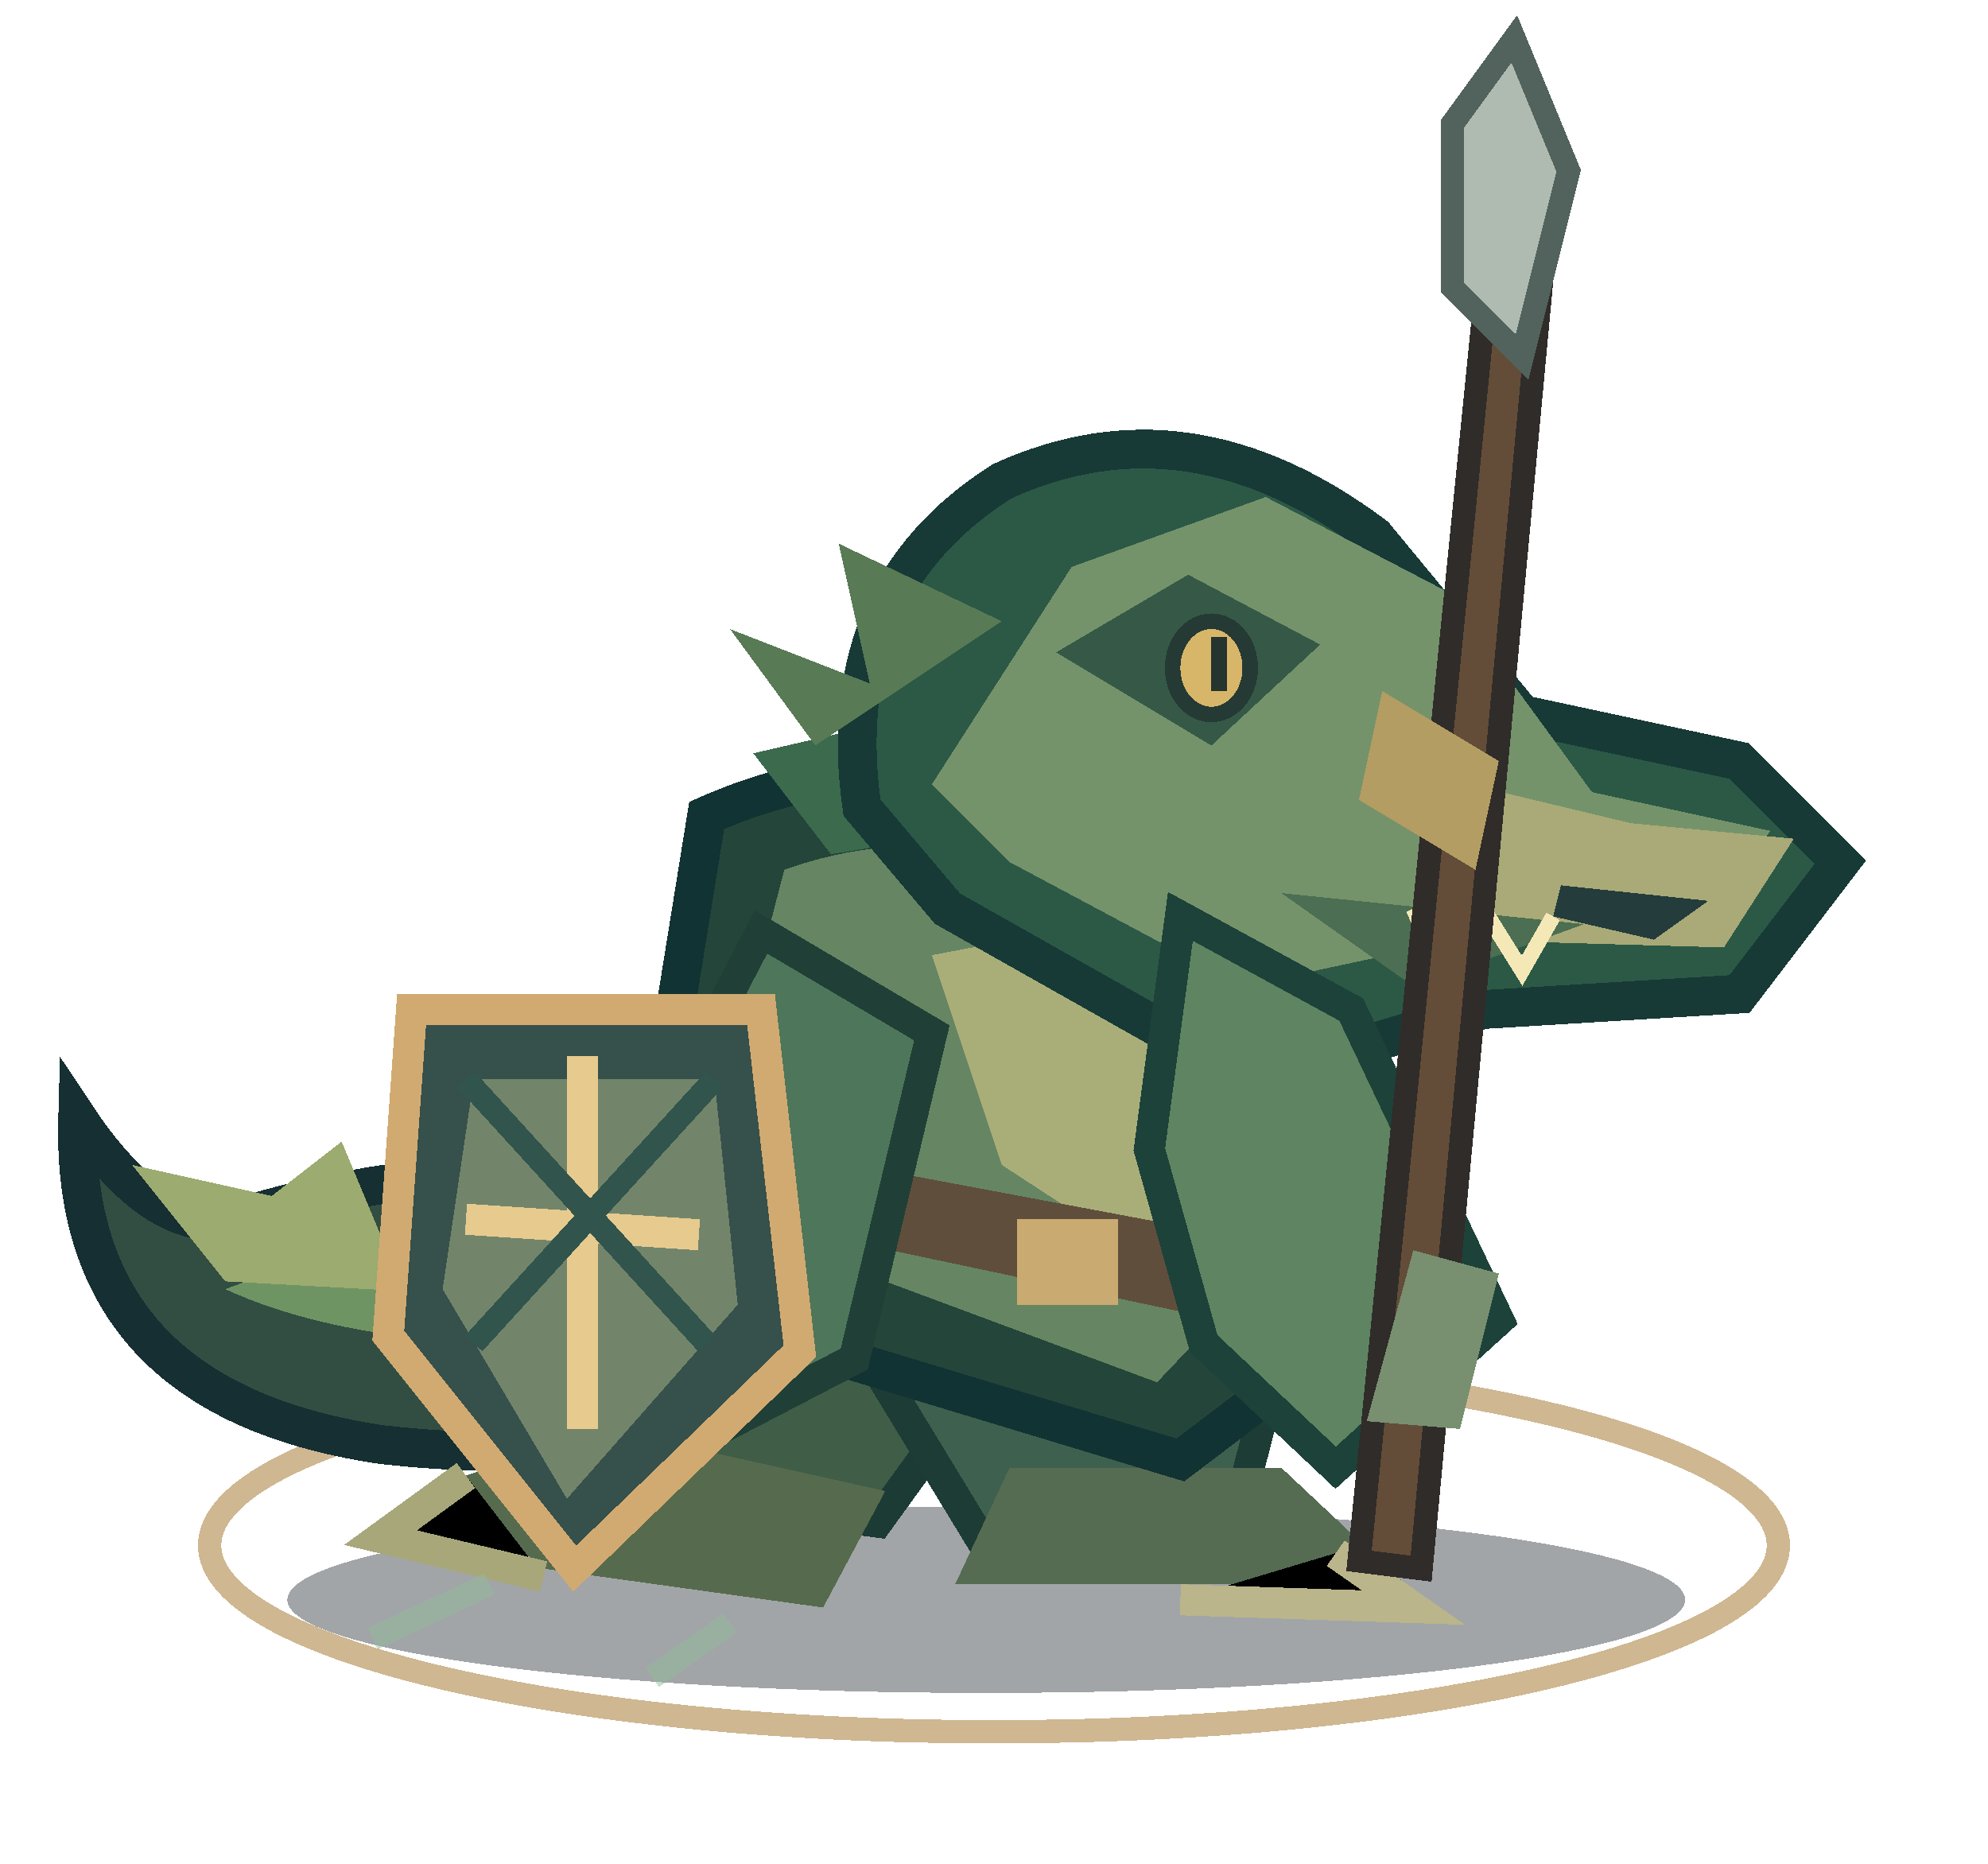
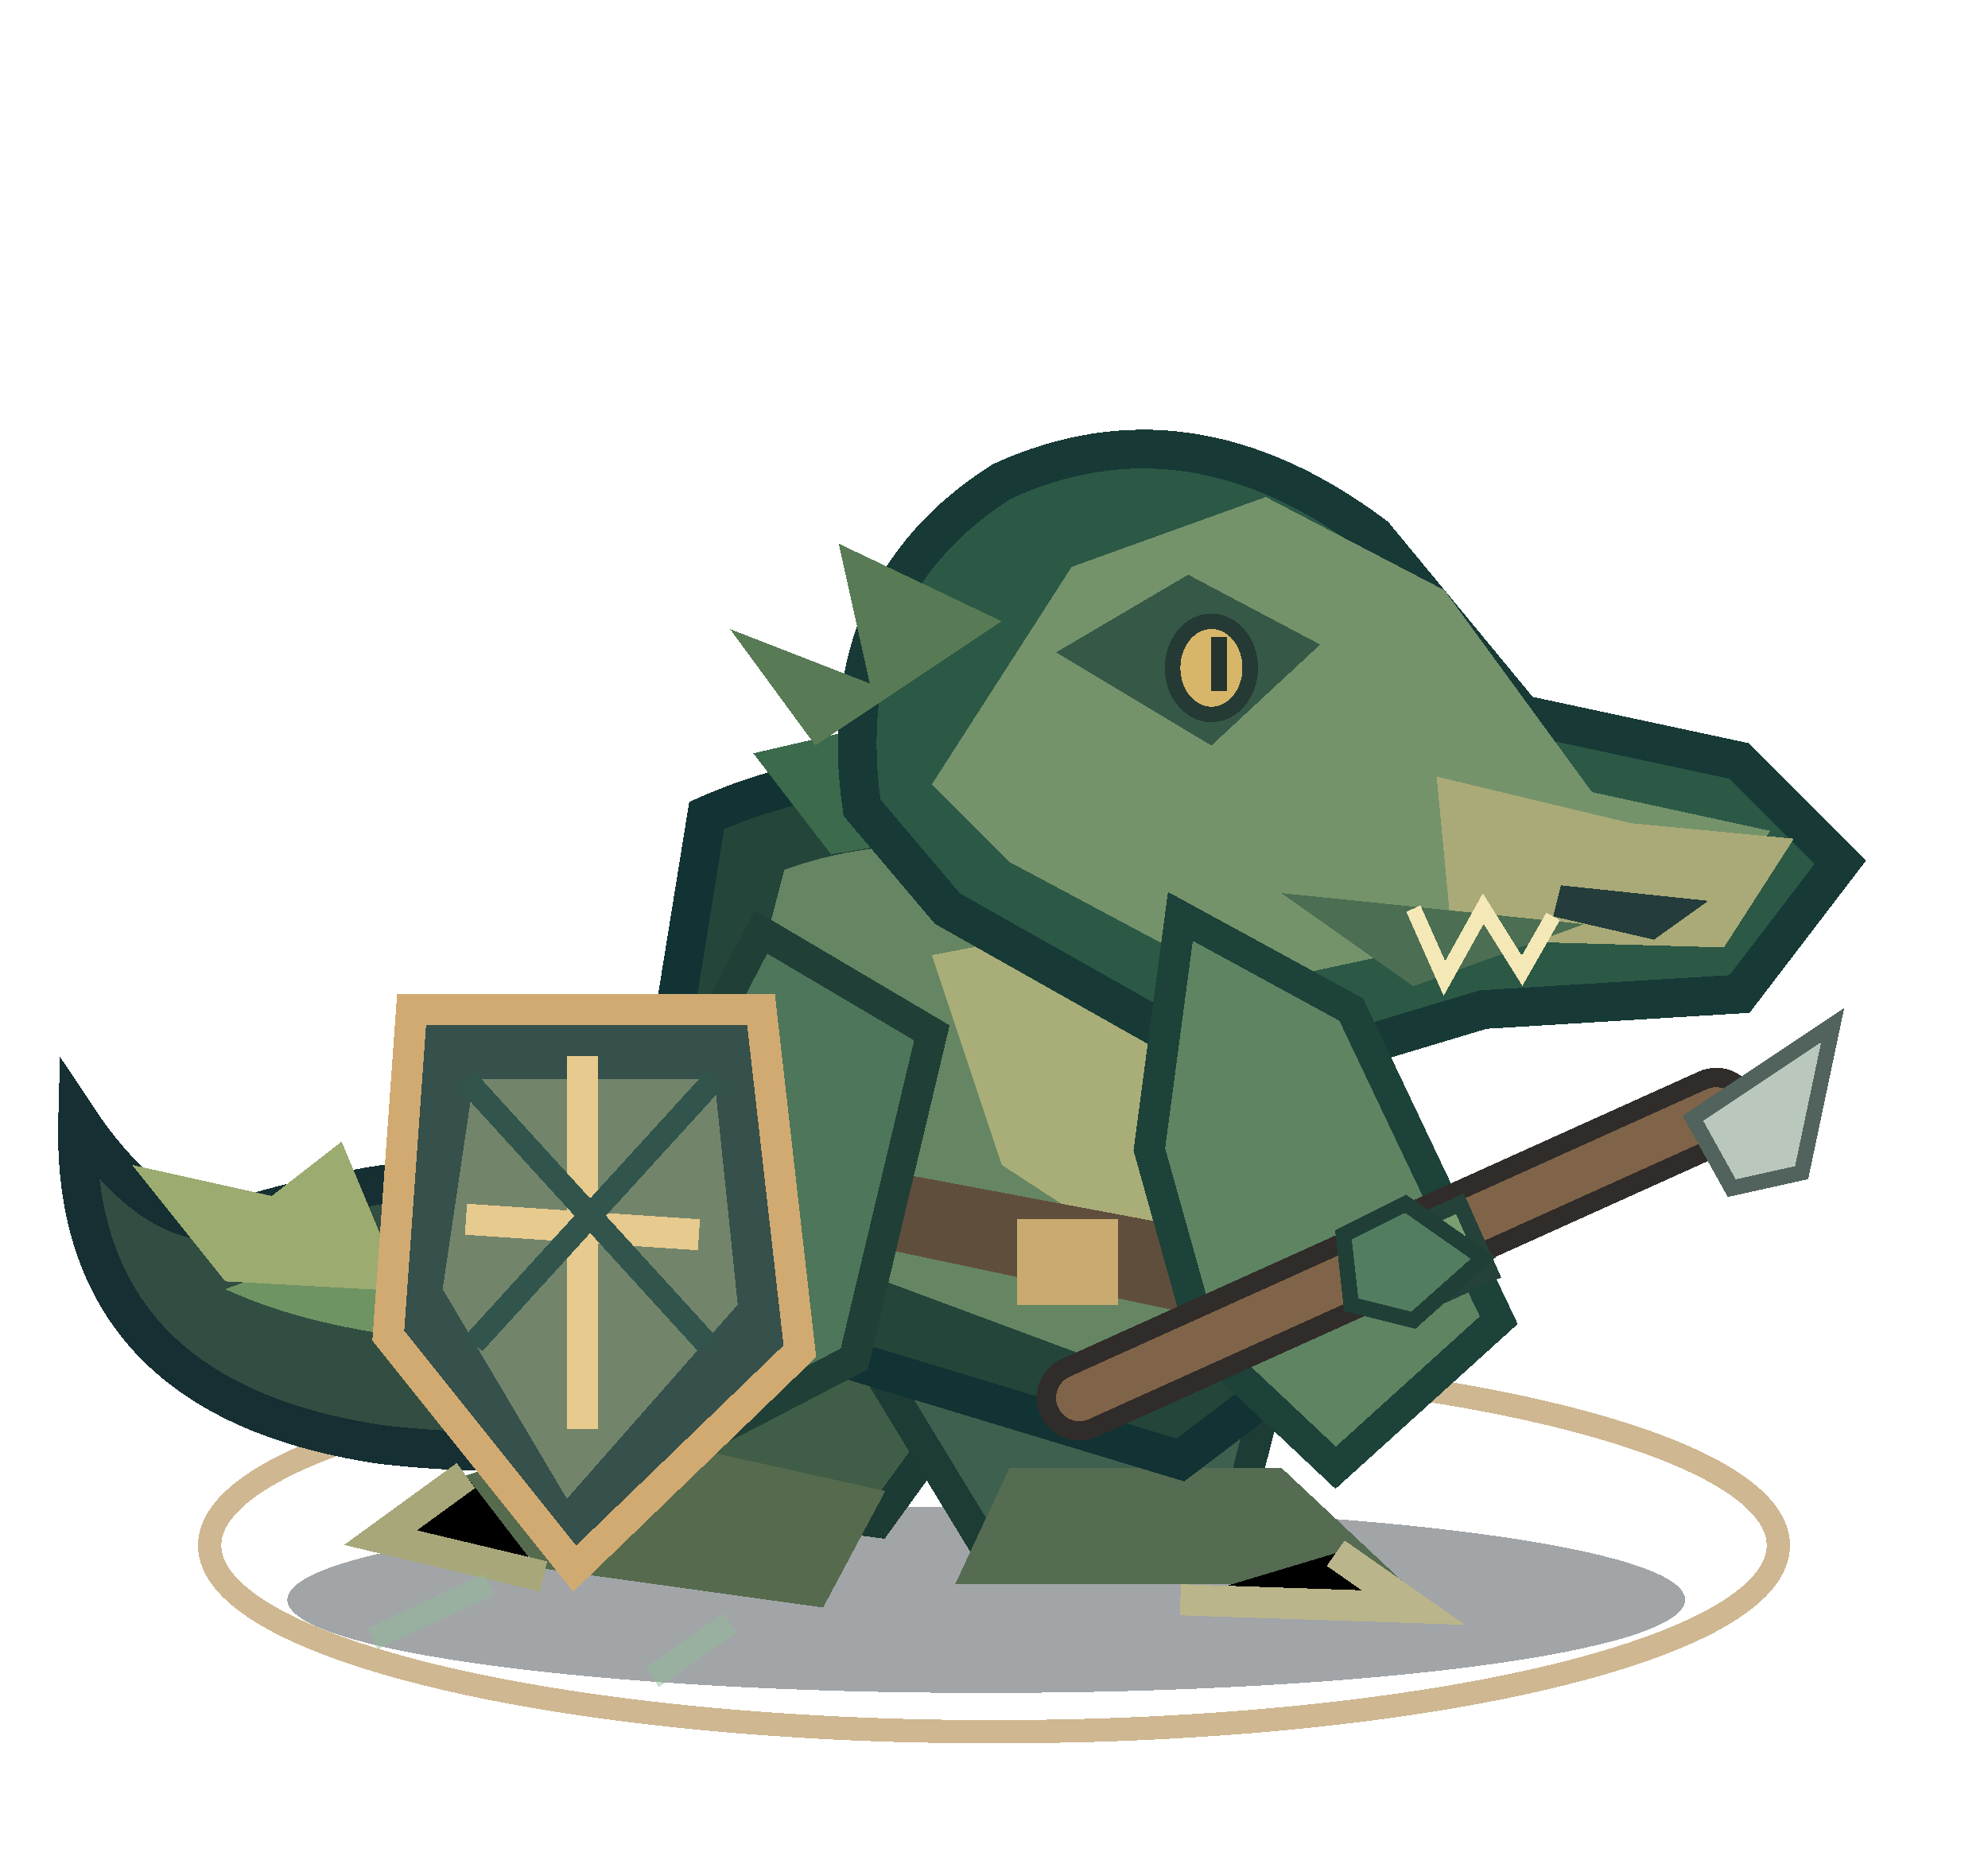
<svg xmlns="http://www.w3.org/2000/svg" data-gridborn-mode="attack" viewBox="0 0 256 240" role="img" aria-labelledby="title description" shape-rendering="crispEdges">
  <style>
- .rig-core{animation:lizard-thrust-body 1.4s steps(1,end) 1 both}.rig-weapon{transform-origin:182px 156px;animation:lizard-spear-thrust 1.4s steps(1,end) 1 both}.rig-tail{transform-origin:106px 162px;animation:lizard-tail-counterweight 1.4s steps(1,end) 1 both}
-    @keyframes lizard-thrust-body{0%,100%{transform:translate(0,0)}24%{transform:translate(5px,0)}54%{transform:translate(-11px,-2px)}74%{transform:translate(-2px,0)}}
-    @keyframes lizard-spear-thrust{0%,100%{transform:translate(0,0) rotate(0)}24%{transform:translate(0,8px) rotate(22deg)}54%{transform:translate(14px,-10px) rotate(-30deg)}74%{transform:translate(4px,-2px) rotate(-6deg)}}
+ .rig-core{animation:lizard-thrust-body 1.4s steps(1,end) 1 both}.rig-weapon{transform-origin:182px 156px;animation:lizard-spear-thrust 1.4s steps(1,end) 1 both}.rig-offhand{animation:lizard-shield-brace 1.4s steps(1,end) 1 both}.rig-tail{transform-origin:106px 162px;animation:lizard-tail-counterweight 1.4s steps(1,end) 1 both}
+    @keyframes lizard-thrust-body{0%,100%{transform:translate(0,0)}24%{transform:translate(-3px,1px)}54%{transform:translate(9px,-2px)}74%{transform:translate(2px,0)}}
+    @keyframes lizard-spear-thrust{0%,100%{transform:translate(0,0)}24%{transform:translate(-5px,4px)}54%{transform:translate(14px,-3px)}74%{transform:translate(3px,-1px)}}
+    @keyframes lizard-shield-brace{0%,100%{transform:translate(0,0)}24%{transform:translate(-3px,1px)}54%{transform:translate(9px,-2px)}74%{transform:translate(2px,0)}}
   @keyframes lizard-tail-counterweight{0%,100%{transform:rotate(0)}24%{transform:rotate(-9deg)}54%{transform:rotate(16deg)}74%{transform:rotate(4deg)}}
@media(prefers-reduced-motion:reduce){.rig-core,.rig-body,.rig-tail,.rig-fin,.rig-head,.rig-weapon,.rig-offhand,.rig-effect,.rig-leg-left,.rig-leg-right,.paladin-legs{animation:none!important}}
</style>
  <ellipse cx="127" cy="206" rx="90" ry="12" fill="#09121a" opacity=".38" />
  <ellipse cx="128" cy="199" rx="101" ry="24" fill="none" stroke="#b99863" stroke-width="3" opacity=".7" />
  <g class="rig-tail">
    <path d="M106 155Q65 146 30 157Q20 159 10 144Q9 180 49 186Q83 190 116 176z" fill="#324e42" stroke="#152f32" stroke-width="5" />
    <path d="M104 156Q64 153 29 166Q53 177 100 171z" fill="#6f9463" />
    <path d="M29 165l-12-15 18 4 9-7 5 12 12-10 5 15 9-9 9 13" fill="#9cab70" />
  </g>
  <g class="rig-core">
    <g class="rig-leg-left">
      <path d="M109 152l25 15-21 29-30-4-10-15z" fill="#405d47" stroke="#1d3b35" stroke-width="4" />
      <path d="M78 184l36 8-8 15-36-5-13-11z" fill="#566b4d" />
      <path d="M60 190l-11 8 21 5" stroke="#a8a77a" stroke-width="4" />
    </g>
    <g class="rig-leg-right">
      <path d="M137 158l29 11-8 31-30 1-14-23z" fill="#3e604e" stroke="#1d3c35" stroke-width="4" />
      <path d="M130 189h35l16 15h-58z" fill="#556c52" />
      <path d="M172 200l10 7-30-1" stroke="#bab58a" stroke-width="4" />
    </g>
    <path d="M91 105Q125 90 164 115l17 51-29 22-43-13-23-39z" fill="#244539" stroke="#123333" stroke-width="5" />
    <path d="M101 112Q126 103 155 120l12 39-18 19-35-13-19-30z" fill="#668663" />
    <path d="M120 123l21-4 17 27-6 19-23-15z" fill="#a9ae79" />
    <path d="M110 150l48 9 4 12-52-11z" fill="#604e3d" />
    <path d="M131 157h13v11h-13z" fill="#c9aa71" />
    <path d="M107 110l-10-13 13-3 8 11 4-15 13 9 6-13 15 16" fill="#3c6a4d" />
    <g class="rig-head">
      <path d="M111 104Q107 76 129 62Q153 51 177 69l19 23 28 6 13 13-13 17-33 2-30 9-39-22z" fill="#2c5946" stroke="#173a37" stroke-width="5" />
      <path d="M120 101l18-28 25-9 23 12 19 26 23 5-9 11-31 3-28 6-30-16z" fill="#75936b" />
      <path d="M185 100l25 6 21 2-9 14-35-1z" fill="#a9aa77" />
      <path d="M201 114l19 2-7 5-13-3z" fill="#243c3b" />
      <path d="M136 84l17-10 17 9-14 13z" fill="#365947" />
      <ellipse cx="156" cy="86" rx="5" ry="6" fill="#d7b66a" stroke="#253a35" stroke-width="2" />
      <path d="M157 82v7" stroke="#24342f" stroke-width="2" />
      <path d="M165 115l39 4-22 8z" fill="#4c6e52" />
      <path d="M182 117l4 9 5-9 5 8 4-7" stroke="#f4e8b6" stroke-width="2" fill="none" />
      <path d="M105 96l-11-15 18 7-4-18 21 10" fill="#587a55" />
    </g>
    <g class="rig-arm-left">
      <path d="M98 120l22 13-10 42-25 13-11-22z" fill="#4e765b" stroke="#204037" stroke-width="4" />
    </g>
    <g class="rig-arm-right">
      <path d="M152 118l22 12 19 40-21 19-17-16-7-25z" fill="#5e8462" stroke="#1d4239" stroke-width="4" />
    </g>
  </g>
  <g class="rig-offhand">
    <path d="M53 130l45 0 5 44-29 28-24-30z" fill="#36504b" stroke="#d1aa71" stroke-width="4" />
    <path d="M61 139h31l3 29-22 25-16-27z" fill="#72856b" />
    <path d="M75 136v48M60 157l30 2" stroke="#e7ca8e" stroke-width="4" />
    <path d="M60 139l31 34M92 139l-31 34" stroke="#31554c" stroke-width="3" />
  </g>
  <g class="rig-weapon">
-     <path d="M192 31l7 0-16 171-8-1z" fill="#634d38" stroke="#302c2a" stroke-width="3" />
-     <path d="M187 16l8-11 7 17-6 24-9-9z" fill="#afbbb1" stroke="#51635c" stroke-width="3" />
-     <path d="M178 89l15 9-3 14-15-9z" fill="#b39d62" />
-     <path d="M182 161l11 3-5 20-12-1z" fill="#789070" />
+     <path d="M139 180L221 143" stroke="#302c2a" stroke-width="11" stroke-linecap="round" />
+     <path d="M139 180L221 143" stroke="#806449" stroke-width="6" stroke-linecap="round" />
+     <path d="M218 144L236 132L232 151L223 153Z" fill="#bac7bc" stroke="#51635c" stroke-width="2" />
+     <path d="M177 160L188 155L192 164L181 169Z" fill="#7b9d71" stroke="#244239" stroke-width="2" />
+     <path d="M173 159L181 155L191 162L182 170L174 168Z" fill="#537d60" stroke="#204037" stroke-width="2" />
  </g>
  <g class="rig-effect">
    <path d="M63 204l-15 7m46-2-10 7" stroke="#92bc9a" stroke-width="3" opacity=".5" />
  </g>
</svg>
